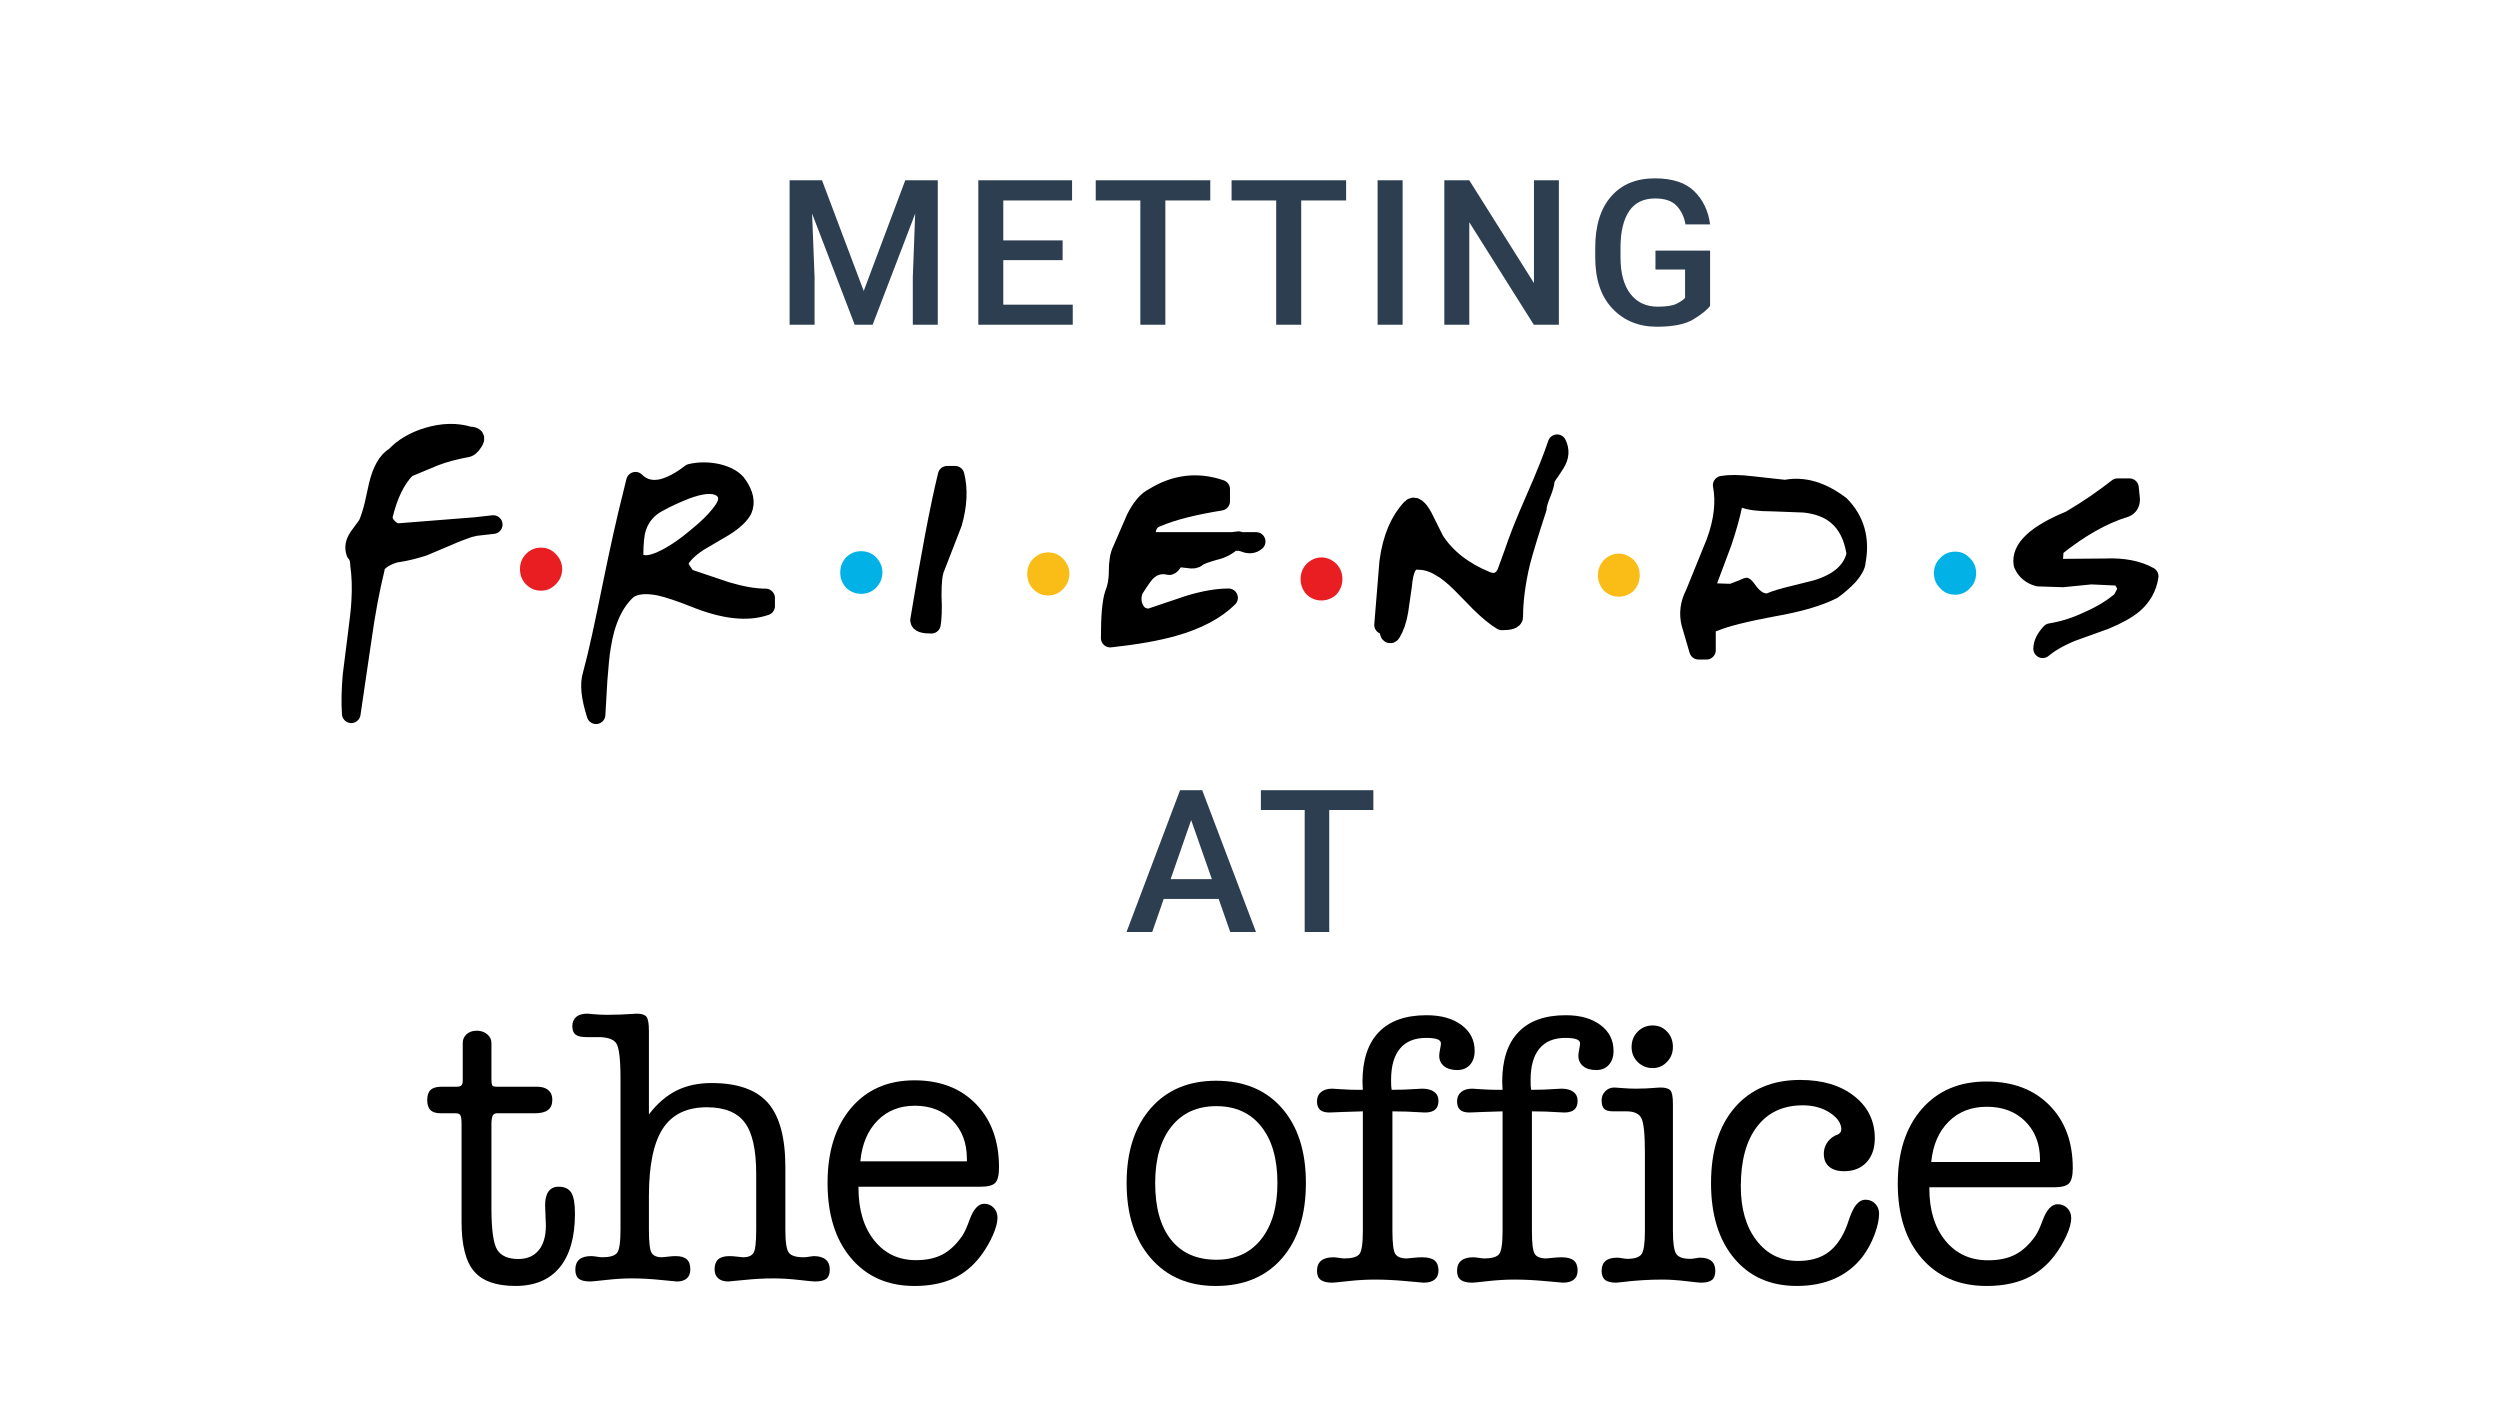
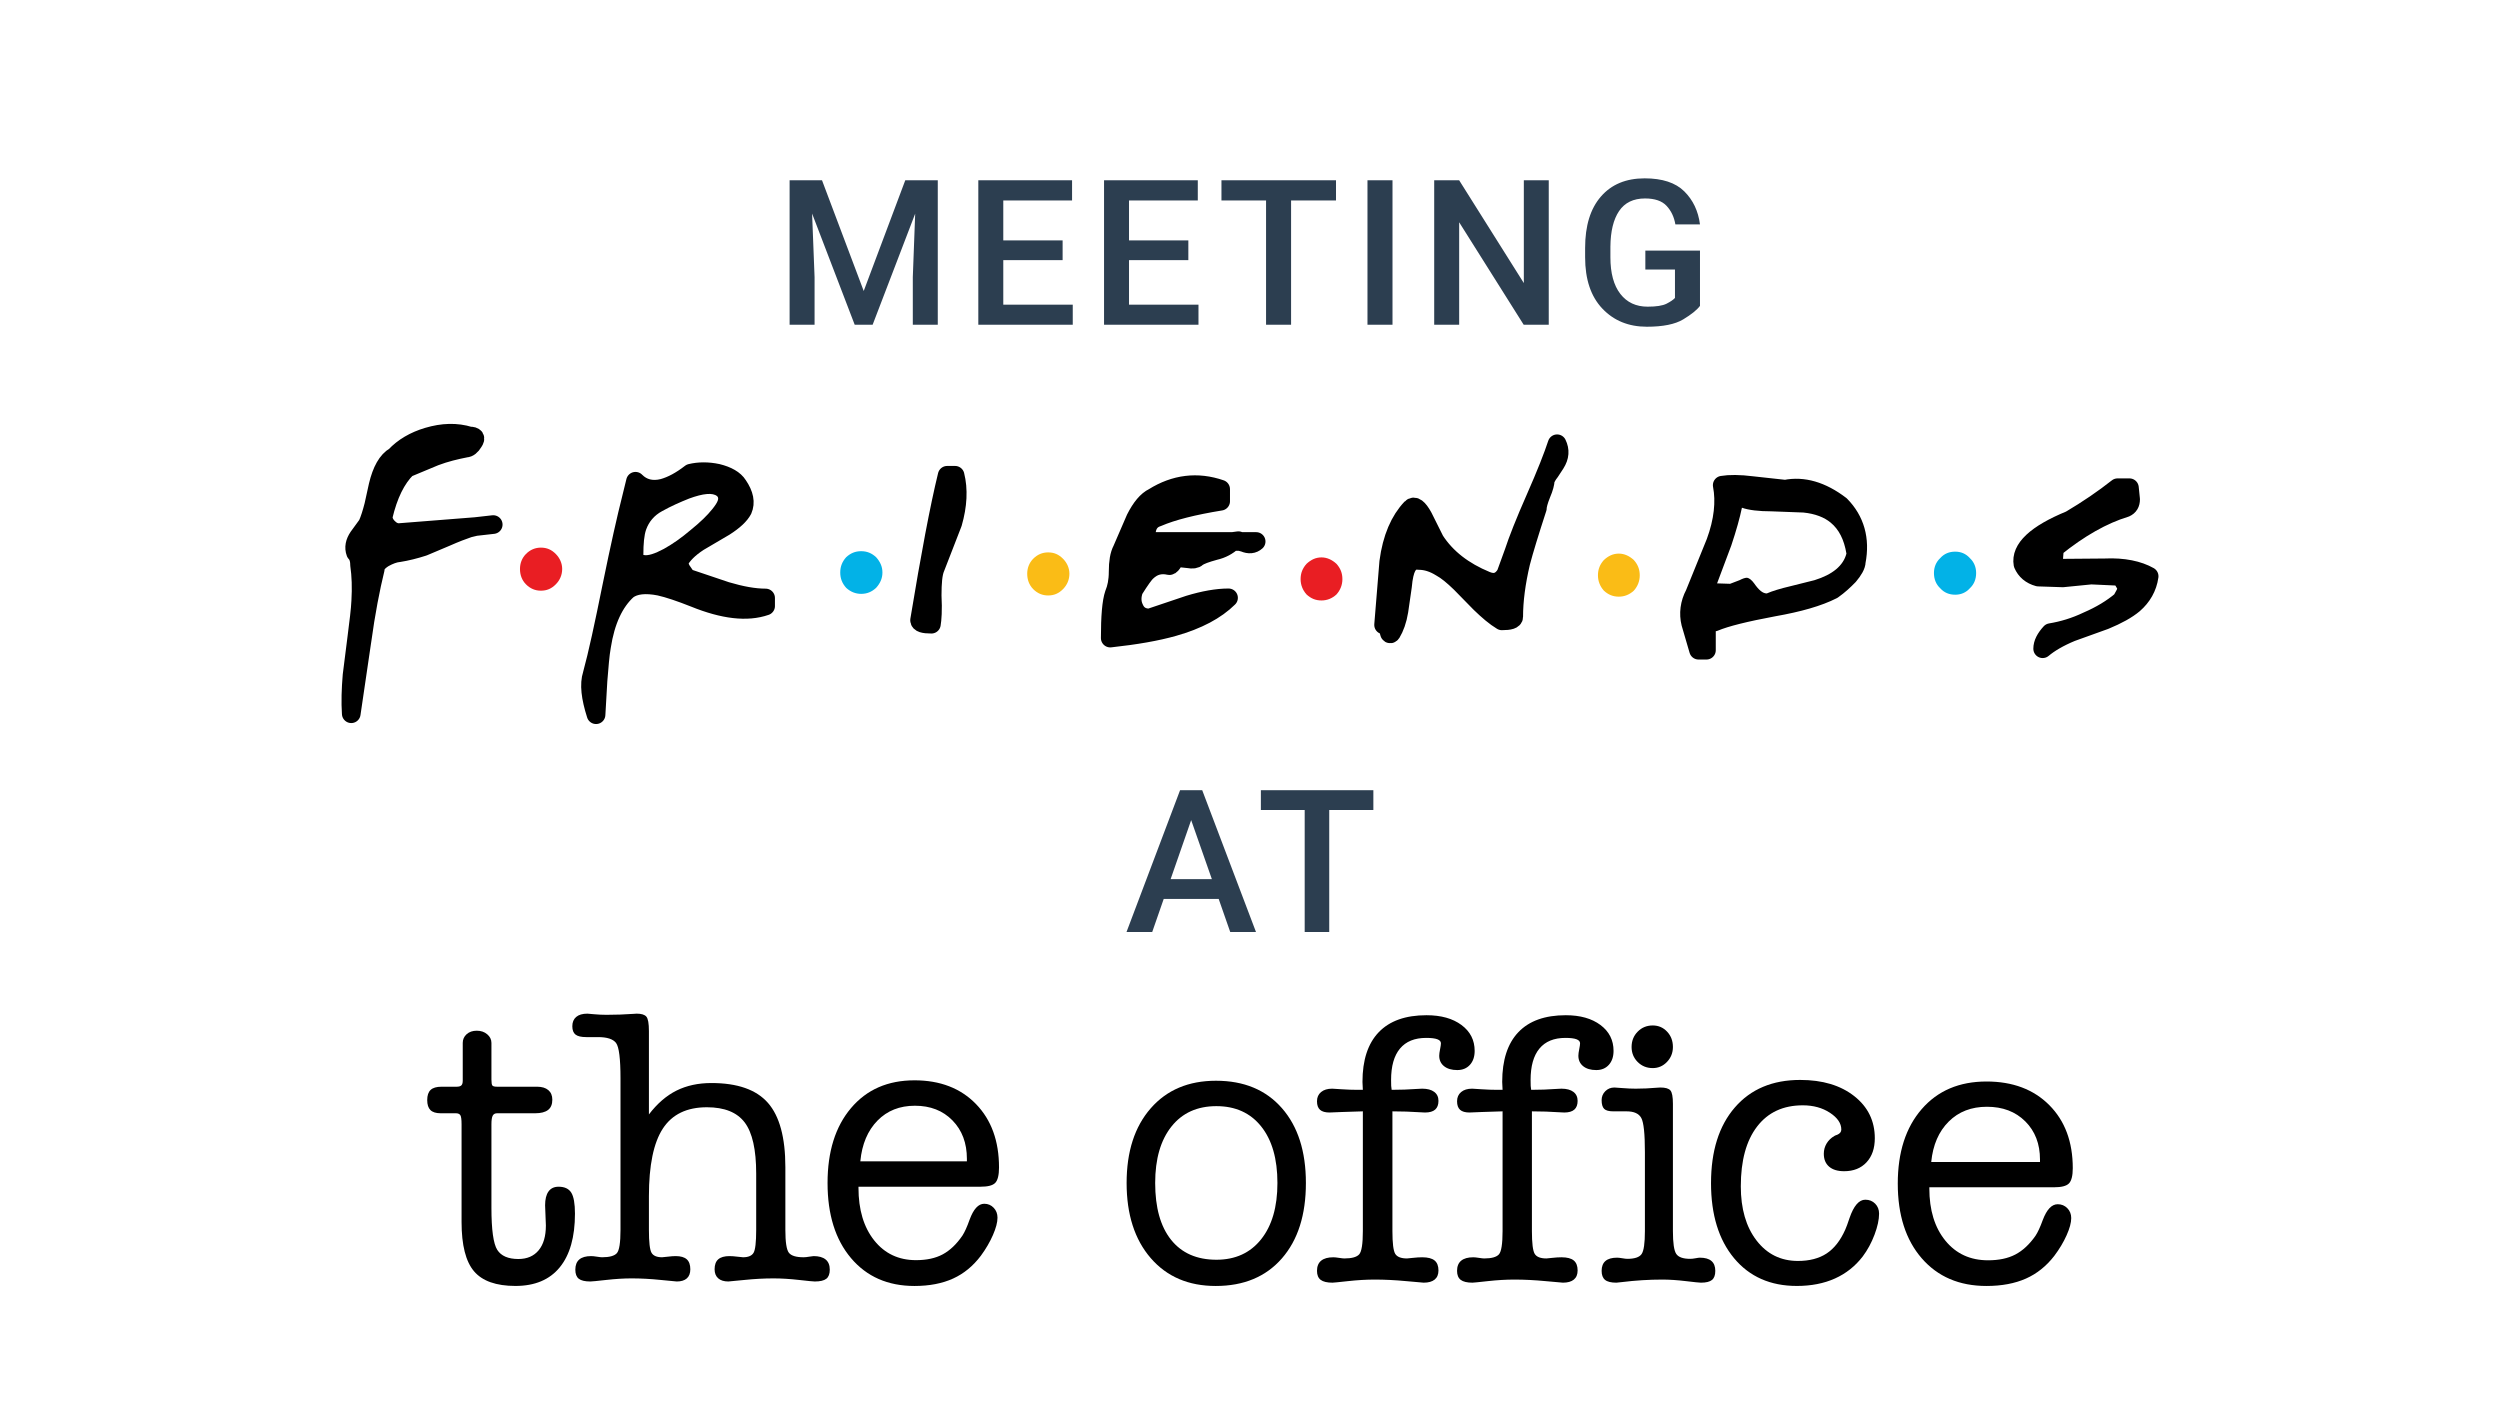
<svg xmlns="http://www.w3.org/2000/svg" width="740" height="420" viewBox="0 0 740 420" id="svg2" version="1.1">
  <defs id="defs4" />
  <g id="layer1" transform="translate(0,-632.3622)">
    <g id="g4238" transform="matrix(0.7244382,0,0,0.7244382,88.10628,391.0539)">
      <path d="m 108.082,565.569 c 0,-2.301 -0.968,-4.443 -2.579,-6.089 -1.772,-1.81 -3.707,-2.629 -6.123,-2.629 -2.256,0 -4.351,0.823 -6.123,2.629 -1.612,1.646 -2.416,3.783 -2.416,6.089 0,2.465 0.804,4.606 2.416,6.245 1.772,1.817 3.867,2.633 6.123,2.633 2.416,0 4.351,-0.819 6.123,-2.633 1.615,-1.638 2.579,-3.78 2.579,-6.245 l 0,0 z" id="path7-1-0" style="clip-rule:evenodd;fill:#e91e23;fill-opacity:1;fill-rule:evenodd" />
      <path d="m 236.36,560.775 c -1.772,-1.646 -3.707,-2.465 -6.123,-2.465 -2.416,0 -4.351,0.823 -6.123,2.465 -1.612,1.81 -2.416,3.783 -2.416,6.249 0,2.469 0.804,4.443 2.416,6.252 1.772,1.646 3.867,2.469 6.123,2.469 2.419,0 4.351,-0.827 6.123,-2.469 1.612,-1.81 2.576,-3.78 2.576,-6.252 0.006,-2.465 -0.964,-4.439 -2.576,-6.249 l 0,0 z" id="path9-7-6" style="clip-rule:evenodd;fill:#02b2e7;fill-opacity:1;fill-rule:evenodd" />
      <path d="m 312.753,561.434 c -1.772,-1.81 -3.703,-2.633 -6.123,-2.633 -2.256,0 -4.351,0.823 -6.123,2.633 -1.612,1.646 -2.416,3.78 -2.416,6.085 0,2.465 0.804,4.603 2.416,6.256 1.772,1.81 3.867,2.625 6.123,2.625 2.419,0 4.351,-0.819 6.123,-2.625 1.612,-1.654 2.58,-3.787 2.58,-6.256 0,-2.305 -0.968,-4.439 -2.58,-6.085 l 0,0 z" id="path11-4-1" style="clip-rule:evenodd;fill:#fabc16;fill-opacity:1;fill-rule:evenodd" />
      <path d="m 426.874,569.729 c 0,-2.465 -0.804,-4.443 -2.419,-6.252 -1.772,-1.642 -3.864,-2.629 -6.119,-2.629 -2.416,0 -4.351,0.987 -6.119,2.629 -1.612,1.81 -2.419,3.783 -2.419,6.252 0,2.301 0.808,4.443 2.419,6.252 1.772,1.646 3.707,2.461 6.119,2.461 2.259,0 4.351,-0.819 6.119,-2.461 1.616,-1.81 2.419,-3.951 2.419,-6.252 l 0,0 z" id="path13-0-3" style="clip-rule:evenodd;fill:#e91e23;fill-opacity:1;fill-rule:evenodd" />
      <path d="m 545.953,561.925 c -1.776,-1.646 -3.871,-2.629 -6.123,-2.629 -2.419,0 -4.351,0.983 -6.123,2.629 -1.612,1.81 -2.416,3.783 -2.416,6.252 0,2.305 0.804,4.443 2.416,6.252 1.776,1.646 3.707,2.461 6.123,2.461 2.256,0 4.351,-0.819 6.123,-2.461 1.612,-1.81 2.416,-3.944 2.416,-6.252 0,-2.469 -0.804,-4.443 -2.416,-6.252 l 0,0 z" id="path15-9-8" style="clip-rule:evenodd;fill:#fabc16;fill-opacity:1;fill-rule:evenodd" />
      <path d="m 683.235,561.126 c -1.608,-1.81 -3.707,-2.633 -5.959,-2.633 -2.416,0 -4.511,0.823 -6.119,2.633 -1.772,1.646 -2.579,3.78 -2.579,6.085 0,2.465 0.808,4.603 2.579,6.256 1.612,1.81 3.707,2.625 6.119,2.625 2.256,0 4.355,-0.819 5.959,-2.625 1.776,-1.654 2.58,-3.787 2.58,-6.256 -0.006,-2.305 -0.808,-4.439 -2.58,-6.085 l 0,0 z" id="path17-4-9" style="clip-rule:evenodd;fill:#02b2e7;fill-opacity:1;fill-rule:evenodd" />
      <path d="m 377.137,537.9 0,-4.934 c -9.506,-3.288 -18.693,-2.137 -27.391,3.292 -2.739,1.315 -5.155,4.275 -7.411,8.714 l -5.479,12.665 c -1.128,2.138 -1.612,5.098 -1.612,9.045 0,3.783 -0.644,6.744 -1.612,9.045 -1.128,3.288 -1.612,9.377 -1.612,18.091 10.478,-1.147 19.016,-2.625 25.943,-4.599 9.83,-2.797 17.241,-6.748 22.396,-11.846 -4.675,0 -10.15,0.991 -16.113,2.797 l -16.113,5.426 c -3.063,0 -5.155,-1.311 -6.283,-3.944 -1.132,-2.301 -1.132,-4.934 -0.164,-7.567 2.579,-4.107 4.351,-6.58 5.319,-7.399 2.58,-2.465 5.639,-3.288 9.186,-2.465 0.484,0 0.968,-0.659 1.612,-1.646 0.484,-1.151 0.964,-1.646 1.612,-1.646 l 4.511,0.492 c 1.772,0.328 2.9,0.164 3.543,-0.492 1.288,-0.987 3.707,-1.81 7.247,-2.797 2.903,-0.655 5.319,-1.974 7.251,-3.783 l -32.226,0 c -1.288,0 -2.092,-0.495 -2.579,-1.318 -0.484,-0.823 -0.484,-1.81 -0.32,-3.124 0.48,-2.797 1.932,-4.603 4.511,-5.426 6.127,-2.637 14.665,-4.774 25.783,-6.58 l 0,0 z" id="path19-8-3" style="clip-rule:evenodd;fill-rule:evenodd" />
      <polygon transform="matrix(3.81015,0,0,3.81015,-766.0263,-940.8738)" points="301.935,392.635 301.3,392.721 301.3,392.721 302.104,392.721 " id="polygon21-8-4" style="clip-rule:evenodd;fill-rule:evenodd" />
      <path d="m 385.035,555.452 1.772,0.492 c 1.936,0.823 3.547,0.659 4.835,-0.492 l -6.607,0 0,0 z" id="path23-2-4" style="clip-rule:evenodd;fill-rule:evenodd" />
      <path stroke-miterlimit="2.613" d="m 381.972,554.344 3.063,0 m 0,0 1.772,0.492 m -0.006,0.004 c 1.936,0.823 3.547,0.659 4.835,-0.492 m 0,-0.004 -6.603,0 m 0,0 -0.644,-0.328 -2.419,0.328 m 0,0 -32.226,0 m 0,0 c -1.288,0 -2.092,-0.495 -2.58,-1.318 -0.484,-0.823 -0.484,-1.81 -0.32,-3.124 0.48,-2.797 1.932,-4.603 4.511,-5.426 6.123,-2.633 14.665,-4.77 25.783,-6.58 m -0.006,0.004 0,-4.934 m 0,-0.004 c -9.506,-3.288 -18.693,-2.138 -27.391,3.292 -2.74,1.315 -5.155,4.275 -7.411,8.714 m 0,0 -5.479,12.665 m 0,0 c -1.128,2.138 -1.612,5.098 -1.612,9.045 0,3.783 -0.644,6.744 -1.612,9.045 -1.128,3.288 -1.612,9.377 -1.612,18.091 10.478,-1.147 19.016,-2.625 25.943,-4.599 9.83,-2.797 17.241,-6.748 22.396,-11.846 -4.675,0 -10.15,0.991 -16.113,2.797 m 0,0 -16.113,5.426 m 0,0 c -3.063,0 -5.155,-1.311 -6.283,-3.944 -1.132,-2.301 -1.132,-4.934 -0.164,-7.567 2.579,-4.107 4.351,-6.58 5.319,-7.399 2.58,-2.465 5.639,-3.288 9.186,-2.465 0.484,0 0.968,-0.659 1.612,-1.646 0.484,-1.151 0.964,-1.646 1.612,-1.646 m 0,0 4.511,0.492 m 0,0 c 1.772,0.328 2.9,0.164 3.543,-0.492 1.288,-0.987 3.707,-1.81 7.247,-2.797 2.903,-0.655 5.319,-1.974 7.251,-3.783" id="path25-4-6" style="fill:none;stroke:#000000;stroke-width:7.621;stroke-linecap:round;stroke-linejoin:round;stroke-miterlimit:2.613" />
      <path d="m 506.542,540.724 c 0,-0.987 0.48,-2.96 1.612,-5.757 1.128,-2.633 1.612,-4.606 1.612,-5.757 0.324,-0.823 0.968,-2.138 1.936,-3.288 l 2.256,-3.452 c 1.776,-2.793 1.932,-5.426 0.644,-8.058 -1.612,4.934 -4.511,12.337 -8.859,22.206 -4.355,9.868 -7.251,17.268 -8.862,22.206 l -3.227,8.881 c -1.932,3.124 -4.511,4.115 -8.055,2.633 -9.183,-3.783 -16.273,-9.209 -20.944,-16.448 l -4.839,-9.704 c -1.932,-3.452 -3.543,-4.77 -4.835,-3.452 -4.671,4.934 -7.891,12.17 -9.183,22.038 l -2.096,25.658 c 1.288,0 1.939,0.819 2.096,2.301 l 0.324,1.154 c 0.164,0.328 0.484,0.328 0.804,-0.164 1.292,-2.137 2.419,-5.098 3.063,-9.049 l 1.452,-10.032 c 0.324,-3.78 0.968,-6.412 1.772,-7.891 1.132,-2.137 2.743,-2.96 4.999,-2.633 2.903,0 5.959,0.987 8.859,2.797 2.419,1.315 4.999,3.452 8.055,6.412 l 8.058,8.226 c 3.223,3.117 6.119,5.589 8.862,7.232 3.223,0 4.835,-0.492 4.835,-1.646 0,-6.58 0.964,-13.983 2.9,-22.206 1.288,-4.934 3.54,-12.337 6.763,-22.206 l 0,0 z" id="path27-5-0" style="clip-rule:evenodd;fill-rule:evenodd" />
      <path stroke-miterlimit="2.613" d="m 508.154,534.97 c 1.128,-2.633 1.612,-4.606 1.612,-5.757 0.324,-0.823 0.968,-2.137 1.936,-3.288 m 0,-0.004 2.256,-3.452 m -0.006,0 c 1.776,-2.793 1.932,-5.426 0.644,-8.058 -1.612,4.934 -4.511,12.337 -8.859,22.206 -4.355,9.868 -7.251,17.268 -8.862,22.206 m 0,-0.004 -3.227,8.881 m 0,-0.004 c -1.932,3.124 -4.511,4.115 -8.055,2.633 -9.182,-3.783 -16.273,-9.209 -20.944,-16.448 m 0,0 -4.839,-9.704 m 0,0.004 c -1.932,-3.452 -3.543,-4.77 -4.835,-3.452 -4.671,4.934 -7.891,12.17 -9.182,22.038 m 0.006,0 -2.096,25.658 m 0,-0.004 c 1.288,0 1.939,0.819 2.096,2.301 m 0,0 0.324,1.154 m 0,0 c 0.164,0.328 0.484,0.328 0.804,-0.164 1.292,-2.138 2.419,-5.098 3.063,-9.049 m -0.006,0 1.452,-10.032 m 0,0 c 0.324,-3.78 0.968,-6.412 1.772,-7.891 1.132,-2.137 2.743,-2.96 4.999,-2.633 2.903,0 5.959,0.987 8.859,2.797 2.419,1.315 4.999,3.452 8.055,6.412 m 0,0 8.058,8.226 m 0,0 c 3.223,3.117 6.119,5.589 8.862,7.232 3.223,0 4.835,-0.492 4.835,-1.646 0,-6.58 0.964,-13.983 2.9,-22.206 1.292,-4.934 3.547,-12.333 6.767,-22.202 0,-0.987 0.48,-2.96 1.612,-5.757" id="path29-5-6" style="fill:none;stroke:#000000;stroke-width:7.621;stroke-linecap:round;stroke-linejoin:round;stroke-miterlimit:2.613" />
      <path d="m 636.851,562.587 c 1.772,-9.209 -0.488,-16.944 -6.447,-23.025 -7.735,-5.921 -15.309,-8.058 -22.556,-6.58 l -13.537,-1.482 c -5.155,-0.659 -9.342,-0.659 -12.246,-0.164 1.292,6.744 0.484,14.639 -2.74,23.356 l -8.539,21.051 c -2.096,3.944 -2.579,8.058 -1.612,12.002 l 3.223,11.023 3.223,0 0,-9.868 c 0,-0.655 0.324,-1.154 0.968,-1.318 l 2.256,-0.328 c 4.675,-1.974 12.73,-3.943 24.168,-6.089 10.314,-1.81 18.369,-4.107 24.172,-7.068 2.58,-1.81 4.675,-3.78 6.603,-5.761 1.936,-2.298 3.063,-4.271 3.063,-5.75 l 0,0 z m -10.478,-15.957 c 3.387,2.797 5.479,6.908 6.443,12.665 -1.288,4.934 -5.635,8.554 -13.05,10.859 l -9.83,2.461 c -4.187,0.991 -7.411,1.974 -9.663,2.96 -1.612,0 -3.223,-1.318 -5.159,-4.115 -0.964,-1.311 -1.932,-2.137 -2.896,-2.301 -0.808,0 -1.776,0.328 -3.063,0.991 l -3.871,1.482 -5.319,-0.171 5.799,-15.458 c 2.096,-6.249 3.547,-11.51 4.351,-15.458 2.74,0.987 6.931,1.478 12.086,1.478 l 13.05,0.492 c 4.843,0.495 8.546,1.977 11.122,4.115 l 0,0 z" id="path31-1-6" style="clip-rule:evenodd;fill-rule:evenodd" />
      <path stroke-miterlimit="2.613" d="m 630.405,539.558 c -7.735,-5.921 -15.309,-8.058 -22.556,-6.58 m 0,0.004 -13.537,-1.482 m 0,0 c -5.155,-0.659 -9.342,-0.659 -12.246,-0.164 1.292,6.744 0.484,14.639 -2.74,23.356 m 0,-0.004 -8.539,21.051 m 0,0.004 c -2.096,3.943 -2.579,8.058 -1.612,12.002 m 0,0 3.223,11.023 3.223,0 0,-9.868 m 0,0 c 0,-0.655 0.324,-1.154 0.968,-1.318 m 0,0 2.256,-0.328 m -0.006,0 c 4.675,-1.974 12.73,-3.943 24.168,-6.089 10.314,-1.81 18.369,-4.107 24.172,-7.068 2.58,-1.81 4.675,-3.78 6.603,-5.761 1.939,-2.301 3.067,-4.271 3.067,-5.753 1.772,-9.209 -0.488,-16.944 -6.447,-23.025" id="path33-7-1" style="fill:none;stroke:#000000;stroke-width:7.621;stroke-linecap:round;stroke-linejoin:round;stroke-miterlimit:2.613" />
      <path d="m 748.937,537.144 -0.488,-4.77 -4.839,0 c -5.635,4.443 -12.082,8.881 -19.333,13.16 -14.018,5.753 -20.46,11.842 -19.333,18.091 1.128,2.629 3.223,4.443 6.283,5.262 l 9.99,0.328 11.602,-1.151 10.79,0.495 c 0.812,0 1.295,0.328 1.776,0.819 l 1.452,2.469 c 0.644,1.318 0.484,2.633 -0.164,3.943 l -1.448,2.633 c -3.871,3.288 -8.542,6.089 -13.858,8.386 -5.159,2.469 -10.15,3.943 -15.149,4.77 -2.096,2.301 -3.223,4.443 -3.223,6.58 2.74,-2.301 6.603,-4.606 11.766,-6.744 l 13.697,-4.934 c 5.151,-2.138 9.019,-4.279 11.758,-6.58 3.387,-2.96 5.639,-6.744 6.283,-11.35 -4.347,-2.469 -10.47,-3.787 -17.881,-3.456 l -19.177,0.164 c -1.284,-0.655 -1.932,-1.974 -1.932,-4.111 l 0.32,-4.111 c 10.154,-8.222 19.82,-13.652 29.003,-16.448 1.456,-0.648 2.103,-1.798 2.103,-3.444 l 0,0 z" id="path35-1-8" style="clip-rule:evenodd;fill-rule:evenodd" />
      <path stroke-miterlimit="2.613" d="m 748.449,532.374 -4.839,0 m 0,0 c -5.635,4.443 -12.082,8.881 -19.333,13.16 -14.018,5.753 -20.46,11.842 -19.333,18.091 1.128,2.629 3.223,4.443 6.283,5.262 m 0,0 9.99,0.328 11.602,-1.151 10.79,0.495 m 0,0 c 0.812,0 1.295,0.328 1.776,0.819 m 0,0 1.452,2.469 m 0,0.004 c 0.644,1.318 0.484,2.633 -0.164,3.943 m 0,0 -1.448,2.633 m 0,0 c -3.871,3.288 -8.542,6.089 -13.858,8.386 -5.159,2.469 -10.15,3.944 -15.149,4.77 -2.096,2.301 -3.223,4.443 -3.223,6.58 2.74,-2.301 6.603,-4.606 11.766,-6.744 m 0.006,0 13.697,-4.934 m 0,0 c 5.151,-2.137 9.019,-4.279 11.758,-6.58 3.387,-2.96 5.639,-6.744 6.283,-11.35 -4.347,-2.469 -10.47,-3.787 -17.881,-3.456 m 0,0.008 -19.177,0.164 m -0.006,0 c -1.284,-0.655 -1.932,-1.974 -1.932,-4.111 m 0.006,-0.004 0.32,-4.111 m -0.006,0 c 10.154,-8.222 19.82,-13.652 29.003,-16.448 1.452,-0.655 2.099,-1.81 2.099,-3.452 m 0.006,0 -0.488,-4.77" id="path37-1-4" style="fill:none;stroke:#000000;stroke-width:7.621;stroke-linecap:round;stroke-linejoin:round;stroke-miterlimit:2.613" />
      <path d="m 267.647,546.862 c 2.092,-7.235 2.416,-13.816 0.964,-19.573 l -3.223,0 c -3.22,13.16 -6.927,32.893 -11.278,59.214 0,1.147 1.612,1.638 4.835,1.638 0.32,-1.81 0.644,-5.753 0.32,-11.674 0,-5.262 0.32,-9.041 1.288,-11.347 l 7.094,-18.258 0,0 z" id="path39-5-9" style="clip-rule:evenodd;fill-rule:evenodd" />
      <path stroke-miterlimit="2.613" d="m 268.615,527.289 -3.223,0 m -0.006,0 c -3.22,13.16 -6.927,32.893 -11.278,59.214 0,1.147 1.612,1.638 4.835,1.638 0.32,-1.81 0.644,-5.753 0.32,-11.674 0,-5.262 0.32,-9.041 1.288,-11.347 m 0.006,0 7.091,-18.258 m 0,0 c 2.092,-7.235 2.416,-13.816 0.964,-19.573" id="path41-2-6" style="fill:none;stroke:#000000;stroke-width:7.621;stroke-linecap:round;stroke-linejoin:round;stroke-miterlimit:2.613" />
      <path d="m 171.551,526.443 c -3.867,-0.823 -7.575,-0.823 -10.958,0 -4.027,3.124 -7.735,5.098 -11.278,6.085 -4.511,1.151 -8.379,0.164 -11.278,-2.797 l -1.612,6.58 c -2.096,8.222 -4.835,20.396 -8.058,36.185 -3.223,15.957 -5.799,27.959 -8.055,36.181 -1.288,3.951 -0.644,9.377 1.612,16.445 l 0.804,-13.976 c 0.484,-5.761 0.804,-10.367 1.452,-13.983 1.612,-10.36 5.155,-18.091 10.634,-23.025 2.9,-2.138 7.251,-2.625 13.05,-1.482 3.707,0.827 8.542,2.469 14.341,4.77 11.762,4.77 21.432,5.925 29.003,3.288 l 0,-3.288 c -4.671,0 -9.99,-0.983 -16.113,-2.797 l -16.113,-5.426 -2.256,-3.288 c -0.644,-1.315 -0.968,-2.465 -0.968,-3.288 1.448,-2.797 4.027,-5.426 8.055,-8.058 l 10.634,-6.249 c 3.867,-2.465 6.283,-4.77 7.411,-6.908 1.288,-2.96 0.644,-6.249 -1.932,-10.032 -1.448,-2.305 -4.347,-3.951 -8.375,-4.938 l 0,0 z m -2.099,14.639 c -2.092,2.633 -4.995,5.426 -8.862,8.554 -3.867,3.288 -7.411,5.757 -10.958,7.731 -3.703,1.974 -6.603,2.96 -8.379,2.465 0,-4.603 0.32,-8.058 1.128,-10.36 1.128,-3.124 3.223,-5.757 6.607,-7.567 3.543,-1.974 7.251,-3.62 10.954,-5.098 5.799,-2.137 9.67,-2.465 11.438,-0.987 0.975,0.819 0.331,2.465 -1.928,5.262 l 0,0 z" id="path43-7-3" style="clip-rule:evenodd;fill-rule:evenodd" />
      <path stroke-miterlimit="2.613" d="m 160.593,526.443 c -4.027,3.124 -7.735,5.098 -11.278,6.085 -4.511,1.151 -8.379,0.164 -11.278,-2.797 m -0.004,0 -1.612,6.58 m 0,0 c -2.096,8.222 -4.835,20.396 -8.058,36.185 -3.223,15.957 -5.799,27.959 -8.055,36.181 -1.288,3.951 -0.644,9.377 1.612,16.445 m 0.004,0 0.804,-13.976 m 0,0 c 0.484,-5.761 0.804,-10.367 1.452,-13.983 1.612,-10.36 5.155,-18.091 10.634,-23.025 2.9,-2.138 7.251,-2.625 13.05,-1.482 3.707,0.827 8.542,2.469 14.341,4.77 11.762,4.77 21.432,5.925 29.003,3.288 m -0.004,0.004 0,-3.288 m 0,-0.004 c -4.671,0 -9.99,-0.983 -16.113,-2.797 m 0.004,0 -16.113,-5.426 -2.256,-3.288 m 0,0 c -0.644,-1.315 -0.968,-2.465 -0.968,-3.288 1.448,-2.797 4.027,-5.426 8.055,-8.058 m 0,-0.004 10.634,-6.249 m 0,0 c 3.867,-2.465 6.283,-4.77 7.411,-6.908 1.288,-2.96 0.644,-6.249 -1.932,-10.032 -1.448,-2.301 -4.351,-3.947 -8.379,-4.934 -3.867,-0.823 -7.575,-0.823 -10.958,0" id="path45-6-7" style="fill:none;stroke:#000000;stroke-width:7.621;stroke-linecap:round;stroke-linejoin:round;stroke-miterlimit:2.613" />
      <path d="m 56.064,519.631 c 4.351,-1.646 8.539,-2.633 12.726,-3.456 0.968,0 2.096,-0.819 3.063,-2.465 1.128,-1.646 0.644,-2.465 -1.612,-2.465 -5.319,-1.646 -10.958,-1.482 -17.077,0.331 -5.479,1.642 -9.99,4.275 -13.374,7.891 -3.223,1.81 -5.479,5.921 -6.931,12.006 l -1.772,8.058 c -0.804,3.124 -1.608,5.757 -2.576,7.895 l -3.707,5.094 c -1.448,2.138 -1.932,4.279 -1.128,6.416 0.968,0.987 1.612,2.633 1.612,4.934 0.644,4.443 0.804,9.373 0.484,14.799 -0.16,3.623 -0.804,8.558 -1.612,14.966 l -1.932,15.302 c -0.484,5.753 -0.644,11.015 -0.324,15.785 l 4.351,-29.605 c 1.612,-11.838 3.543,-21.706 5.479,-29.605 0,-1.478 1.128,-2.957 3.547,-4.443 2.096,-1.151 4.191,-1.974 6.123,-2.137 3.063,-0.492 6.443,-1.315 9.99,-2.465 l 9.346,-3.947 c 3.707,-1.642 6.767,-2.793 9.182,-3.616 l 2.739,-0.659 -31.258,2.465 c -1.612,0 -3.06,-0.655 -4.511,-2.137 -1.288,-1.318 -1.932,-2.797 -1.932,-4.439 2.096,-8.885 5.319,-15.462 9.666,-19.737 l 11.434,-4.766 0,0 z" id="path47-1-8" style="clip-rule:evenodd;fill-rule:evenodd" />
      <path stroke-miterlimit="2.613" d="m 72.661,548.249 -31.258,2.465 m 0,0 c -1.612,0 -3.06,-0.655 -4.511,-2.138 -1.288,-1.318 -1.932,-2.797 -1.932,-4.439 2.096,-8.885 5.319,-15.462 9.666,-19.737 m -0.004,0 11.442,-4.77 m 0,0 c 4.351,-1.646 8.539,-2.633 12.726,-3.456 0.968,0 2.096,-0.819 3.063,-2.465 1.128,-1.646 0.644,-2.465 -1.612,-2.465 -5.319,-1.646 -10.958,-1.482 -17.077,0.331 -5.479,1.642 -9.99,4.275 -13.374,7.891 -3.223,1.81 -5.479,5.921 -6.931,12.006 m 0,0 -1.772,8.058 m 0,0 c -0.804,3.124 -1.608,5.757 -2.576,7.895 m 0,0.004 -3.707,5.094 m 0,0 c -1.448,2.137 -1.932,4.279 -1.128,6.416 0.968,0.987 1.612,2.633 1.612,4.934 0.644,4.443 0.804,9.373 0.484,14.799 -0.16,3.623 -0.804,8.558 -1.612,14.966 m 0,0 -1.932,15.302 m -0.004,0 c -0.484,5.753 -0.644,11.015 -0.324,15.786 m 0,-0.004 4.351,-29.605 m 0.004,0.004 c 1.612,-11.838 3.543,-21.706 5.479,-29.605 0,-1.478 1.128,-2.957 3.547,-4.443 2.096,-1.151 4.191,-1.974 6.123,-2.138 3.063,-0.492 6.443,-1.315 9.99,-2.465 m -0.004,0 9.346,-3.947 m -0.004,0 c 3.707,-1.642 6.767,-2.793 9.182,-3.616 m 0,0 2.74,-0.659 m 7.255,-0.819 -7.251,0.819" id="path49-4-8" style="fill:none;stroke:#000000;stroke-width:7.621;stroke-linecap:round;stroke-linejoin:round;stroke-miterlimit:2.613" />
    </g>
    <g transform="matrix(0.9783612,0,0,0.9783612,110.5056,906.4839)" id="layer1-3">
      <path d="m 25.222,48.597 c 0.669,5.9e-5 1.142,-0.137 1.417,-0.41 0.276,-0.274 0.413,-0.743 0.413,-1.407 l 0,-11.434 c -9e-6,-1.055 0.394,-1.935 1.181,-2.639 0.787,-0.704 1.811,-1.055 3.07,-1.055 1.26,7.6e-5 2.313,0.362 3.159,1.085 0.846,0.723 1.27,1.593 1.27,2.609 l 0,11.082 c -1.9e-5,0.977 0.098,1.583 0.295,1.818 0.197,0.235 0.669,0.352 1.417,0.352 l 12.105,0 c 1.456,5.8e-5 2.588,0.342 3.395,1.026 0.807,0.684 1.21,1.652 1.21,2.902 -3.7e-5,1.407 -0.433,2.443 -1.299,3.108 -0.866,0.665 -2.165,0.997 -3.897,0.997 l -11.514,0 c -0.63,5e-5 -1.073,0.244 -1.329,0.733 -0.256,0.489 -0.384,1.358 -0.384,2.609 l 0,25.213 c -1.9e-5,6.684 0.59,10.945 1.771,12.782 1.181,1.837 3.307,2.756 6.377,2.756 2.637,0 4.684,-0.88 6.141,-2.639 1.456,-1.759 2.185,-4.261 2.185,-7.505 -3.5e-5,-0.665 -0.039,-1.681 -0.118,-3.049 -0.079,-1.368 -0.118,-2.384 -0.118,-3.049 -3.3e-5,-1.837 0.344,-3.235 1.033,-4.192 0.689,-0.958 1.703,-1.437 3.041,-1.437 1.811,2.8e-5 3.09,0.596 3.838,1.788 0.748,1.192 1.122,3.313 1.122,6.362 -4.5e-5,7.075 -1.535,12.489 -4.606,16.242 -3.071,3.753 -7.538,5.629 -13.404,5.629 -5.826,-2e-5 -9.999,-1.476 -12.518,-4.427 -2.519,-2.951 -3.779,-7.925 -3.779,-14.922 l 0,-29.552 c -8e-6,-1.485 -0.128,-2.414 -0.384,-2.785 -0.256,-0.371 -0.699,-0.557 -1.329,-0.557 l -4.606,0 c -1.417,5e-5 -2.45,-0.322 -3.1,-0.967 -0.65,-0.645 -0.974,-1.651 -0.974,-3.02 1e-6,-1.407 0.344,-2.433 1.033,-3.078 0.689,-0.645 1.781,-0.967 3.277,-0.967 l 4.606,0 z" id="path2425" style="font-style:normal;font-variant:normal;font-weight:normal;font-stretch:normal;font-size:115.592px;line-height:125%;font-family:'AmerType Md BT';-inkscape-font-specification:'AmerType Md BT';text-align:start;writing-mode:lr-tb;text-anchor:start;fill:#000000;fill-opacity:1;stroke:none" />
      <path d="m 74.781,46.076 c -1.5e-5,-5.942 -0.446,-9.509 -1.338,-10.701 -0.892,-1.192 -2.705,-1.788 -5.438,-1.788 l -3.587,0 c -1.518,7.3e-5 -2.6,-0.254 -3.246,-0.762 -0.645,-0.508 -0.968,-1.349 -0.968,-2.521 0,-1.212 0.389,-2.15 1.167,-2.814 0.778,-0.664 1.908,-0.997 3.388,-0.997 0.076,8.2e-5 0.75,0.059 2.021,0.176 1.272,0.117 2.534,0.176 3.787,0.176 2.733,8.2e-5 5.466,-0.098 8.199,-0.293 0.493,-0.039 0.797,-0.059 0.911,-0.059 1.442,8.1e-5 2.42,0.303 2.932,0.909 0.512,0.606 0.769,2.062 0.769,4.368 l 0,25.213 c 2.505,-3.283 5.286,-5.687 8.342,-7.212 3.056,-1.524 6.577,-2.287 10.562,-2.287 7.896,5.9e-5 13.599,2.003 17.111,6.01 3.511,4.007 5.267,10.486 5.267,19.437 l 0,18.998 c -6e-5,3.674 0.351,5.971 1.053,6.89 0.702,0.919 2.192,1.378 4.47,1.378 0.455,1e-5 1.015,-0.059 1.68,-0.176 0.664,-0.117 1.11,-0.176 1.338,-0.176 1.594,7e-6 2.809,0.342 3.644,1.026 0.835,0.684 1.253,1.71 1.253,3.078 -7e-5,1.29 -0.351,2.209 -1.053,2.756 -0.702,0.547 -1.87,0.821 -3.502,0.821 -0.418,0 -2.012,-0.156 -4.783,-0.469 -2.771,-0.313 -5.333,-0.469 -7.687,-0.469 -2.809,0 -5.732,0.156 -8.769,0.469 -3.037,0.313 -4.669,0.469 -4.897,0.469 -1.329,0 -2.354,-0.323 -3.075,-0.967 -0.721,-0.645 -1.082,-1.554 -1.082,-2.727 -5e-5,-1.368 0.37,-2.375 1.11,-3.02 0.74,-0.645 1.869,-0.967 3.388,-0.967 0.683,7e-6 1.48,0.059 2.392,0.176 0.911,0.117 1.48,0.176 1.708,0.176 1.594,1e-5 2.657,-0.45 3.189,-1.349 0.531,-0.899 0.797,-3.205 0.797,-6.919 l 0,-17.063 c -6e-5,-7.232 -1.158,-12.382 -3.473,-15.45 -2.316,-3.068 -6.131,-4.603 -11.445,-4.603 -6.074,5.2e-5 -10.515,2.15 -13.324,6.45 -2.809,4.3 -4.214,11.121 -4.214,20.463 l 0,10.202 c -2.3e-5,3.714 0.266,6.02 0.797,6.919 0.531,0.899 1.594,1.349 3.189,1.349 0.228,1e-5 0.807,-0.059 1.737,-0.176 0.93,-0.117 1.718,-0.176 2.363,-0.176 1.518,7e-6 2.638,0.322 3.359,0.967 0.721,0.645 1.082,1.652 1.082,3.02 -3e-5,1.212 -0.351,2.13 -1.053,2.756 -0.702,0.625 -1.718,0.938 -3.046,0.938 -0.228,0 -1.86,-0.156 -4.897,-0.469 -3.037,-0.313 -5.96,-0.469 -8.769,-0.469 -2.316,0 -4.868,0.156 -7.659,0.469 -2.79,0.313 -4.394,0.469 -4.811,0.469 -1.632,0 -2.8,-0.274 -3.502,-0.821 -0.702,-0.547 -1.053,-1.466 -1.053,-2.756 0,-1.368 0.399,-2.394 1.196,-3.078 0.797,-0.684 1.993,-1.026 3.587,-1.026 0.418,7e-6 0.996,0.059 1.737,0.176 0.74,0.117 1.262,0.176 1.566,0.176 2.24,1e-5 3.73,-0.41 4.47,-1.231 0.74,-0.821 1.11,-3.166 1.11,-7.036 l 0,-45.852 z" id="path2423" style="font-style:normal;font-variant:normal;font-weight:normal;font-stretch:normal;font-size:115.592px;line-height:125%;font-family:'AmerType Md BT';-inkscape-font-specification:'AmerType Md BT';text-align:start;writing-mode:lr-tb;text-anchor:start;fill:#000000;fill-opacity:1;stroke:none" />
      <path d="m 163.723,46.664 c -8.067,6e-5 -14.469,2.797 -19.207,8.406 -4.738,5.609 -7.092,13.157 -7.092,22.656 -1e-5,9.538 2.354,17.109 7.092,22.719 4.738,5.609 11.139,8.437 19.207,8.438 4.528,-2e-5 8.435,-0.765 11.688,-2.25 3.254,-1.485 6.046,-3.779 8.405,-6.906 1.522,-2.072 2.731,-4.159 3.644,-6.25 0.913,-2.091 1.379,-3.843 1.379,-5.25 -5e-5,-1.212 -0.388,-2.199 -1.149,-3 -0.761,-0.801 -1.715,-1.219 -2.856,-1.219 -1.789,2.2e-5 -3.253,1.607 -4.432,4.812 -0.761,2.15 -1.482,3.757 -2.167,4.812 -1.789,2.619 -3.787,4.515 -5.975,5.688 -2.188,1.173 -4.88,1.75 -8.077,1.75 -5.251,1e-5 -9.463,-1.982 -12.64,-5.969 -3.178,-3.987 -4.761,-9.3 -4.761,-15.906 l 0,-0.344 34.934,0 2.003,0 c 2.207,2.8e-5 3.671,-0.374 4.432,-1.156 0.761,-0.782 1.149,-2.35 1.149,-4.656 -7e-5,-8.013 -2.318,-14.399 -6.96,-19.188 -4.643,-4.788 -10.853,-7.187 -18.616,-7.188 z m 0.131,7.688 c 4.681,5.3e-5 8.449,1.467 11.36,4.438 2.911,2.971 4.367,6.856 4.367,11.625 l 0,0.75 -32.241,0 c 0.495,-5.199 2.238,-9.303 5.188,-12.313 2.949,-3.01 6.723,-4.5 11.327,-4.5 z" id="path2421" style="font-style:normal;font-variant:normal;font-weight:normal;font-stretch:normal;font-size:115.592px;line-height:125%;font-family:'AmerType Md BT';-inkscape-font-specification:'AmerType Md BT';text-align:start;writing-mode:lr-tb;text-anchor:start;fill:#000000;fill-opacity:1;stroke:none" />
      <path d="m 254.962,46.789 c -8.311,6.1e-5 -14.9,2.774 -19.766,8.344 -4.866,5.57 -7.293,13.095 -7.293,22.594 0,9.499 2.427,17.09 7.293,22.719 4.866,5.629 11.434,8.437 19.674,8.438 8.489,-2e-5 15.163,-2.793 20.011,-8.344 4.848,-5.551 7.263,-13.157 7.263,-22.812 -5e-5,-9.577 -2.415,-17.125 -7.263,-22.656 -4.848,-5.531 -11.501,-8.281 -19.919,-8.281 z m 0.123,7.688 c 5.754,5.2e-5 10.277,2.052 13.545,6.156 3.268,4.104 4.903,9.784 4.903,17.094 -5e-5,7.232 -1.648,12.907 -4.934,17.031 -3.285,4.124 -7.796,6.188 -13.514,6.187 -5.932,1e-5 -10.514,-2.005 -13.729,-6.031 -3.214,-4.026 -4.811,-9.76 -4.811,-17.188 -1e-5,-7.271 1.648,-12.97 4.934,-17.094 3.285,-4.124 7.817,-6.156 13.606,-6.156 z" id="path2417" style="font-style:normal;font-variant:normal;font-weight:normal;font-stretch:normal;font-size:115.592px;line-height:125%;font-family:'AmerType Md BT';-inkscape-font-specification:'AmerType Md BT';text-align:start;writing-mode:lr-tb;text-anchor:start;fill:#000000;fill-opacity:1;stroke:none" />
      <path d="m 299.376,56.049 c -2.064,0.039 -4.214,0.108 -6.45,0.205 -2.236,0.098 -3.45,0.147 -3.641,0.147 -1.3,5.1e-5 -2.255,-0.274 -2.867,-0.821 -0.612,-0.547 -0.917,-1.407 -0.917,-2.58 0,-1.173 0.411,-2.101 1.233,-2.785 0.822,-0.684 1.94,-1.026 3.354,-1.026 0.153,5.9e-5 1.089,0.059 2.809,0.176 1.72,0.117 3.364,0.176 4.931,0.176 l 1.548,0 c -1e-5,-0.274 -0.019,-0.674 -0.057,-1.202 -0.038,-0.528 -0.057,-0.928 -0.057,-1.202 -2e-5,-6.606 1.644,-11.619 4.931,-15.04 3.287,-3.42 8.103,-5.13 14.448,-5.131 4.396,8e-5 7.922,0.987 10.578,2.961 2.656,1.974 3.985,4.583 3.985,7.828 -4e-5,1.759 -0.478,3.166 -1.433,4.222 -0.956,1.055 -2.236,1.583 -3.841,1.583 -1.682,6.4e-5 -3.01,-0.391 -3.985,-1.173 -0.975,-0.782 -1.462,-1.837 -1.462,-3.166 -4e-5,-0.469 0.086,-1.124 0.258,-1.964 0.172,-0.84 0.258,-1.436 0.258,-1.788 -4e-5,-0.547 -0.363,-0.958 -1.089,-1.231 -0.726,-0.274 -1.854,-0.41 -3.383,-0.41 -3.478,7.3e-5 -6.116,1.075 -7.912,3.225 -1.797,2.15 -2.695,5.316 -2.695,9.499 -3e-5,0.782 0.01,1.378 0.029,1.788 0.019,0.411 0.067,0.811 0.143,1.202 2.561,5.8e-5 5.237,-0.098 8.027,-0.293 0.65,-0.039 1.051,-0.059 1.204,-0.059 1.567,5.8e-5 2.781,0.323 3.641,0.967 0.86,0.645 1.29,1.554 1.29,2.727 -4e-5,1.173 -0.335,2.052 -1.003,2.639 -0.669,0.586 -1.691,0.88 -3.067,0.88 -0.153,5e-5 -0.554,-0.019 -1.204,-0.059 -2.981,-0.195 -5.867,-0.293 -8.658,-0.293 l 0,36.236 c -3e-5,3.674 0.287,5.971 0.86,6.89 0.573,0.919 1.758,1.378 3.555,1.378 0.153,0 0.745,-0.059 1.777,-0.176 1.032,-0.117 1.968,-0.176 2.809,-0.176 1.72,1e-5 2.972,0.323 3.755,0.967 0.784,0.645 1.175,1.652 1.175,3.02 -4e-5,1.212 -0.382,2.13 -1.147,2.756 -0.764,0.625 -1.873,0.938 -3.325,0.938 -0.268,0 -2.045,-0.156 -5.332,-0.469 -3.287,-0.313 -6.441,-0.469 -9.46,-0.469 -2.561,0 -5.256,0.156 -8.084,0.469 -2.829,0.313 -4.396,0.469 -4.701,0.469 -1.644,0 -2.838,-0.283 -3.583,-0.85 -0.745,-0.567 -1.118,-1.476 -1.118,-2.727 0,-1.368 0.42,-2.394 1.261,-3.078 0.841,-0.684 2.064,-1.026 3.669,-1.026 0.42,1e-5 1.003,0.059 1.749,0.176 0.745,0.117 1.271,0.176 1.577,0.176 2.255,0 3.755,-0.41 4.501,-1.231 0.745,-0.821 1.118,-3.166 1.118,-7.036 l 0,-36.236 z" id="path2413" style="font-style:normal;font-variant:normal;font-weight:normal;font-stretch:normal;font-size:115.592px;line-height:125%;font-family:'AmerType Md BT';-inkscape-font-specification:'AmerType Md BT';text-align:start;writing-mode:lr-tb;text-anchor:start;fill:#000000;fill-opacity:1;stroke:none" />
      <path d="m 341.651,56.049 c -2.049,0.039 -4.183,0.108 -6.402,0.205 -2.219,0.098 -3.424,0.147 -3.614,0.147 -1.29,5.1e-5 -2.238,-0.274 -2.845,-0.821 -0.607,-0.547 -0.91,-1.407 -0.91,-2.58 0,-1.173 0.408,-2.101 1.223,-2.785 0.816,-0.684 1.925,-1.026 3.329,-1.026 0.152,5.9e-5 1.081,0.059 2.788,0.176 1.707,0.117 3.338,0.176 4.894,0.176 l 1.536,0 c -1e-5,-0.274 -0.019,-0.674 -0.057,-1.202 -0.038,-0.528 -0.057,-0.928 -0.057,-1.202 -10e-6,-6.606 1.631,-11.619 4.894,-15.04 3.263,-3.42 8.043,-5.13 14.34,-5.131 4.363,8e-5 7.862,0.987 10.499,2.961 2.637,1.974 3.955,4.583 3.955,7.828 -6e-5,1.759 -0.474,3.166 -1.423,4.222 -0.948,1.055 -2.219,1.583 -3.813,1.583 -1.669,6.4e-5 -2.988,-0.391 -3.955,-1.173 -0.967,-0.782 -1.451,-1.837 -1.451,-3.166 -3e-5,-0.469 0.085,-1.124 0.256,-1.964 0.171,-0.84 0.256,-1.436 0.256,-1.788 -3e-5,-0.547 -0.36,-0.958 -1.081,-1.231 -0.721,-0.274 -1.84,-0.41 -3.357,-0.41 -3.452,7.3e-5 -6.07,1.075 -7.853,3.225 -1.783,2.15 -2.675,5.316 -2.675,9.499 -2e-5,0.782 0.009,1.378 0.029,1.788 0.019,0.411 0.066,0.811 0.142,1.202 2.542,5.8e-5 5.197,-0.098 7.967,-0.293 0.645,-0.039 1.043,-0.059 1.195,-0.059 1.555,5.8e-5 2.76,0.323 3.613,0.967 0.854,0.645 1.28,1.554 1.28,2.727 -4e-5,1.173 -0.332,2.052 -0.996,2.639 -0.664,0.586 -1.679,0.88 -3.044,0.88 -0.152,5e-5 -0.55,-0.019 -1.195,-0.059 -2.959,-0.195 -5.823,-0.293 -8.593,-0.293 l 0,36.236 c -2e-5,3.674 0.284,5.971 0.854,6.89 0.569,0.919 1.745,1.378 3.528,1.378 0.152,0 0.74,-0.059 1.764,-0.176 1.024,-0.117 1.954,-0.176 2.788,-0.176 1.707,1e-5 2.95,0.323 3.727,0.967 0.778,0.645 1.167,1.652 1.167,3.02 -4e-5,1.212 -0.379,2.13 -1.138,2.756 -0.759,0.625 -1.859,0.938 -3.301,0.938 -0.266,0 -2.03,-0.156 -5.292,-0.469 -3.263,-0.313 -6.392,-0.469 -9.389,-0.469 -2.542,0 -5.216,0.156 -8.024,0.469 -2.807,0.313 -4.363,0.469 -4.666,0.469 -1.631,0 -2.817,-0.283 -3.557,-0.85 -0.74,-0.567 -1.11,-1.476 -1.11,-2.727 0,-1.368 0.417,-2.394 1.252,-3.078 0.835,-0.684 2.049,-1.026 3.642,-1.026 0.417,1e-5 0.996,0.059 1.736,0.176 0.74,0.117 1.261,0.176 1.565,0.176 2.238,0 3.727,-0.41 4.467,-1.231 0.74,-0.821 1.11,-3.166 1.11,-7.036 l 0,-36.236 z" id="path2411" style="font-style:normal;font-variant:normal;font-weight:normal;font-stretch:normal;font-size:115.592px;line-height:125%;font-family:'AmerType Md BT';-inkscape-font-specification:'AmerType Md BT';text-align:start;writing-mode:lr-tb;text-anchor:start;fill:#000000;fill-opacity:1;stroke:none" />
      <path d="m 384.711,92.286 0,-23.923 c -10e-6,-5.512 -0.362,-8.942 -1.087,-10.29 -0.724,-1.349 -2.209,-2.023 -4.455,-2.023 l -4.02,0 c -1.34,5.1e-5 -2.264,-0.254 -2.771,-0.762 -0.507,-0.508 -0.761,-1.388 -0.761,-2.639 0,-1.055 0.371,-1.954 1.114,-2.697 0.743,-0.743 1.657,-1.114 2.744,-1.114 0.217,5.9e-5 1.041,0.059 2.472,0.176 1.431,0.117 2.762,0.176 3.993,0.176 2.065,5.8e-5 4.22,-0.098 6.465,-0.293 0.543,-0.039 0.869,-0.059 0.978,-0.059 1.521,5.9e-5 2.535,0.293 3.042,0.88 0.507,0.586 0.761,1.935 0.761,4.046 l 0,38.523 c -2e-5,3.596 0.335,5.893 1.005,6.89 0.67,0.997 2.074,1.495 4.211,1.495 0.471,1e-5 1.014,-0.059 1.63,-0.176 0.616,-0.117 1.05,-0.176 1.304,-0.176 1.557,1e-5 2.726,0.332 3.504,0.997 0.779,0.665 1.168,1.661 1.168,2.99 -4e-5,1.29 -0.335,2.209 -1.005,2.756 -0.67,0.547 -1.784,0.821 -3.341,0.821 -0.435,0 -1.956,-0.156 -4.564,-0.469 -2.608,-0.313 -4.98,-0.469 -7.117,-0.469 -4.02,0 -8.095,0.254 -12.224,0.762 -0.905,0.117 -1.467,0.176 -1.684,0.176 -1.594,0 -2.735,-0.283 -3.423,-0.85 -0.688,-0.567 -1.032,-1.476 -1.032,-2.727 0,-1.329 0.389,-2.326 1.168,-2.99 0.779,-0.665 1.947,-0.997 3.504,-0.997 0.362,1e-5 0.887,0.059 1.576,0.176 0.688,0.117 1.195,0.176 1.521,0.176 2.209,1e-5 3.649,-0.479 4.319,-1.437 0.67,-0.958 1.005,-3.274 1.005,-6.948 l 0,0 z" id="path2409" style="font-style:normal;font-variant:normal;font-weight:normal;font-stretch:normal;font-size:115.592px;line-height:125%;font-family:'AmerType Md BT';-inkscape-font-specification:'AmerType Md BT';text-align:start;writing-mode:lr-tb;text-anchor:start;fill:#000000;fill-opacity:1;stroke:none" />
      <path d="m 380.682,36.572 c -10e-6,-1.837 0.615,-3.381 1.844,-4.632 1.229,-1.251 2.747,-1.876 4.552,-1.876 1.729,7.7e-5 3.179,0.626 4.35,1.876 1.172,1.251 1.757,2.795 1.757,4.632 -3e-5,1.759 -0.595,3.264 -1.786,4.515 -1.191,1.251 -2.631,1.876 -4.322,1.876 -1.805,6.5e-5 -3.323,-0.616 -4.552,-1.847 -1.229,-1.231 -1.844,-2.746 -1.844,-4.544 l 0,0 z" id="path2407" style="font-style:normal;font-variant:normal;font-weight:normal;font-stretch:normal;font-size:115.592px;line-height:125%;font-family:'AmerType Md BT';-inkscape-font-specification:'AmerType Md BT';text-align:start;writing-mode:lr-tb;text-anchor:start;fill:#000000;fill-opacity:1;stroke:none" />
      <path d="m 404.717,77.739 c 0,-9.694 2.402,-17.317 7.207,-22.867 4.805,-5.551 11.393,-8.326 19.764,-8.326 6.757,6e-5 12.209,1.632 16.357,4.896 4.148,3.264 6.222,7.515 6.222,12.753 -6e-5,3.049 -0.835,5.473 -2.506,7.271 -1.671,1.798 -3.932,2.697 -6.785,2.697 -1.952,3.3e-5 -3.463,-0.459 -4.533,-1.378 -1.07,-0.919 -1.605,-2.218 -1.605,-3.899 -4e-5,-1.134 0.282,-2.169 0.845,-3.108 0.563,-0.938 1.351,-1.7 2.365,-2.287 0.188,-0.117 0.469,-0.234 0.845,-0.352 0.826,-0.352 1.239,-0.879 1.239,-1.583 -4e-5,-1.876 -1.145,-3.567 -3.435,-5.072 -2.29,-1.505 -5.03,-2.257 -8.221,-2.257 -5.931,5.3e-5 -10.539,2.14 -13.823,6.42 -3.285,4.28 -4.927,10.31 -4.927,18.089 -1e-5,6.802 1.586,12.264 4.758,16.388 3.172,4.124 7.348,6.186 12.528,6.186 3.491,1e-5 6.381,-0.752 8.671,-2.257 2.29,-1.505 4.167,-3.899 5.631,-7.183 0.338,-0.743 0.769,-1.915 1.295,-3.518 1.276,-3.714 2.872,-5.57 4.786,-5.57 1.201,2.3e-5 2.196,0.401 2.984,1.202 0.788,0.801 1.182,1.808 1.182,3.02 -6e-5,1.798 -0.46,3.919 -1.38,6.362 -0.92,2.443 -2.112,4.642 -3.576,6.596 -2.252,2.932 -5.049,5.15 -8.39,6.655 -3.341,1.505 -7.189,2.257 -11.543,2.257 -7.996,-2e-5 -14.321,-2.795 -18.976,-8.385 -4.655,-5.59 -6.982,-13.173 -6.982,-22.75 l 0,0 z" id="path2405" style="font-style:normal;font-variant:normal;font-weight:normal;font-stretch:normal;font-size:115.592px;line-height:125%;font-family:'AmerType Md BT';-inkscape-font-specification:'AmerType Md BT';text-align:start;writing-mode:lr-tb;text-anchor:start;fill:#000000;fill-opacity:1;stroke:none" />
      <path d="m 488.057,47.021 c -8.234,6e-5 -14.768,2.781 -19.604,8.358 -4.836,5.577 -7.238,13.082 -7.238,22.526 -10e-6,9.483 2.403,17.011 7.238,22.588 4.836,5.577 11.37,8.389 19.604,8.389 4.622,-2e-5 8.609,-0.76 11.93,-2.237 3.321,-1.477 6.171,-3.757 8.579,-6.867 1.554,-2.06 2.787,-4.135 3.72,-6.214 0.932,-2.079 1.407,-3.821 1.407,-5.22 -6e-5,-1.205 -0.396,-2.186 -1.173,-2.983 -0.777,-0.797 -1.75,-1.212 -2.915,-1.212 -1.826,2.2e-5 -3.32,1.598 -4.524,4.785 -0.777,2.138 -1.513,3.736 -2.212,4.785 -1.826,2.604 -3.866,4.489 -6.099,5.655 -2.233,1.166 -4.981,1.74 -8.244,1.74 -5.36,0 -9.658,-1.97 -12.902,-5.934 -3.243,-3.964 -4.859,-9.247 -4.859,-15.815 l 0,-0.342 35.655,0 2.044,0 c 2.253,2.8e-5 3.747,-0.372 4.524,-1.15 0.777,-0.777 1.173,-2.336 1.173,-4.63 -5e-5,-7.967 -2.366,-14.316 -7.104,-19.077 -4.739,-4.761 -11.077,-7.146 -19,-7.146 z m 0.134,7.643 c 4.777,5.1e-5 8.623,1.458 11.595,4.412 2.971,2.954 4.457,6.817 4.457,11.558 l 0,0.746 -32.907,0 c 0.505,-5.169 2.285,-9.249 5.295,-12.242 3.01,-2.993 6.861,-4.474 11.561,-4.474 z" id="path2403" style="font-style:normal;font-variant:normal;font-weight:normal;font-stretch:normal;font-size:115.592px;line-height:125%;font-family:'AmerType Md BT';-inkscape-font-specification:'AmerType Md BT';text-align:start;writing-mode:lr-tb;text-anchor:start;fill:#000000;fill-opacity:1;stroke:none" />
    </g>
-     <text xml:space="preserve" style="font-style:normal;font-weight:normal;font-size:60.13px;line-height:125%;font-family:sans-serif;letter-spacing:26.098px;word-spacing:0px;fill:#2c3e50;fill-opacity:1;stroke:none;stroke-width:1px;stroke-linecap:butt;stroke-linejoin:miter;stroke-opacity:1;" x="229.347" y="728.48" id="text4288">
-       <tspan id="tspan4290" x="229.347" y="728.48" style="font-style:normal;font-variant:normal;font-weight:500;font-stretch:normal;font-size:60.13px;line-height:125%;font-family:Roboto;-inkscape-font-specification:'Roboto, Medium';text-align:start;letter-spacing:3.216px;writing-mode:lr-tb;text-anchor:start;fill:#2c3e50;fill-opacity:1;">METTING</tspan>
+     <text xml:space="preserve" style="font-style:normal;font-weight:normal;font-size:60.13px;line-height:125%;font-family:sans-serif;letter-spacing:26.098px;word-spacing:0px;fill:#2c3e50;fill-opacity:1;stroke:none;stroke-width:1px;stroke-linecap:butt;stroke-linejoin:miter;stroke-opacity:1" x="229.347" y="728.48" id="text4288">
+       <tspan id="tspan4290" x="229.347" y="728.48" style="font-style:normal;font-variant:normal;font-weight:500;font-stretch:normal;font-size:60.13px;line-height:125%;font-family:Roboto;-inkscape-font-specification:'Roboto, Medium';text-align:start;letter-spacing:3.216px;writing-mode:lr-tb;text-anchor:start;fill:#2c3e50;fill-opacity:1">MEETING</tspan>
    </text>
    <text id="text4311" y="908.241" x="332.931" style="font-style:normal;font-weight:normal;font-size:59.045px;line-height:125%;font-family:sans-serif;letter-spacing:25.627px;word-spacing:0px;fill:#2c3e50;fill-opacity:1;stroke:none;stroke-width:1px;stroke-linecap:butt;stroke-linejoin:miter;stroke-opacity:1;" xml:space="preserve">
      <tspan style="font-style:normal;font-variant:normal;font-weight:500;font-stretch:normal;font-size:59.045px;line-height:125%;font-family:Roboto;-inkscape-font-specification:'Roboto, Medium';text-align:start;letter-spacing:3.158px;writing-mode:lr-tb;text-anchor:start;fill:#2c3e50;fill-opacity:1;" y="908.241" x="332.931" id="tspan4313">AT</tspan>
    </text>
  </g>
</svg>
